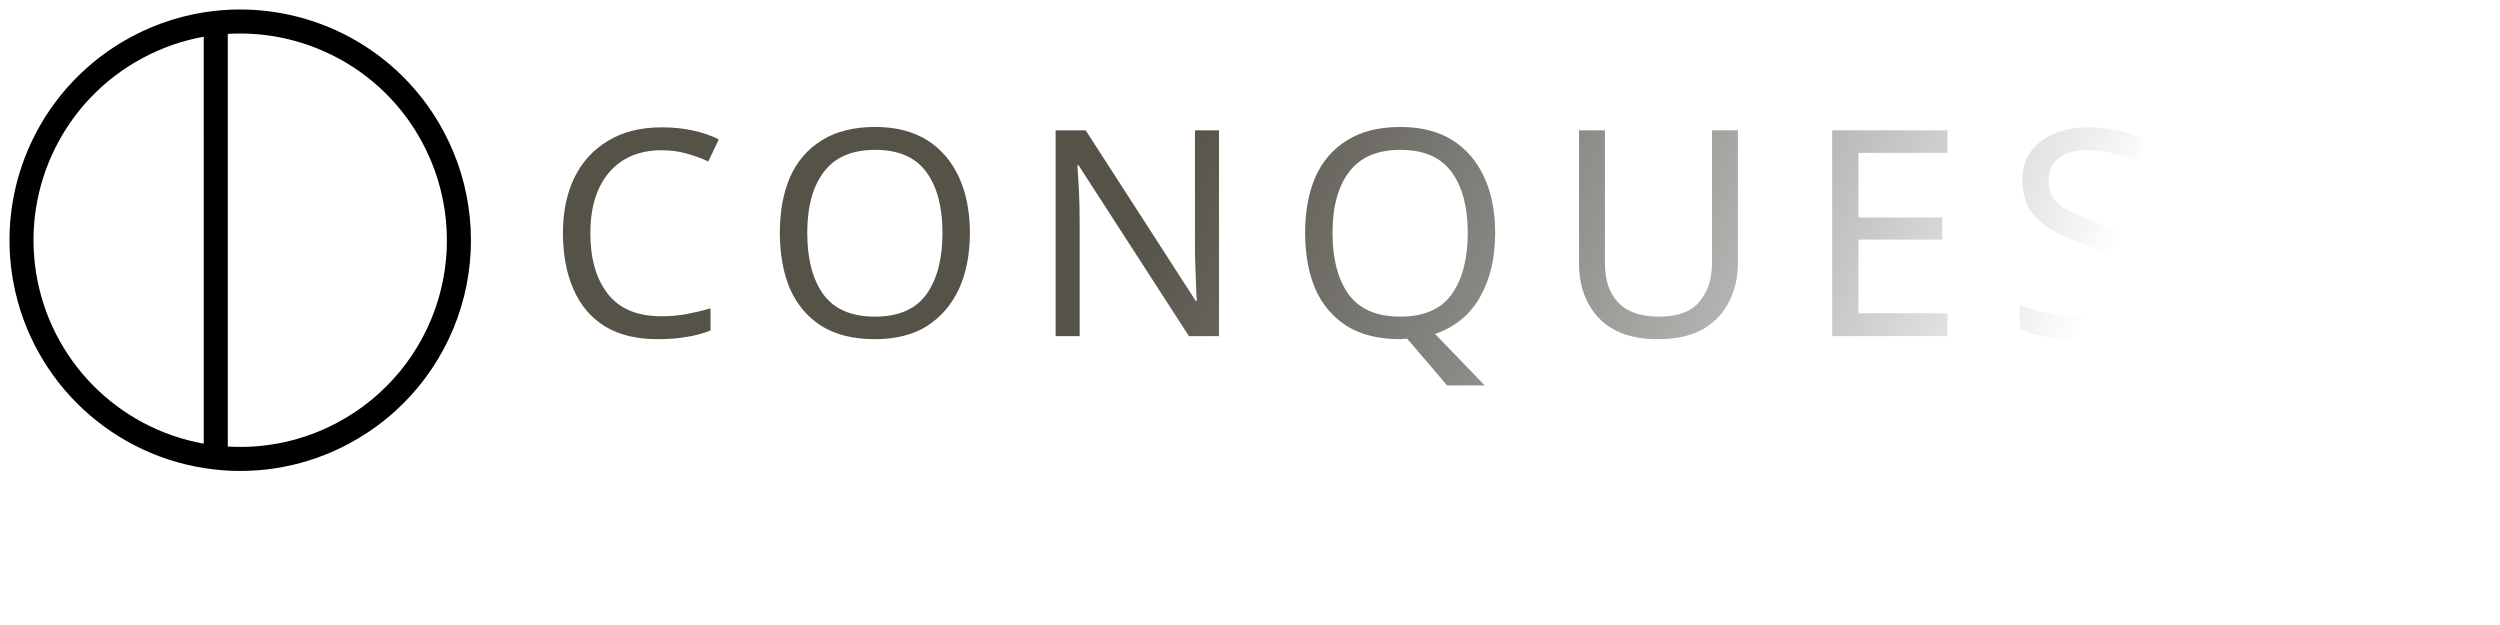
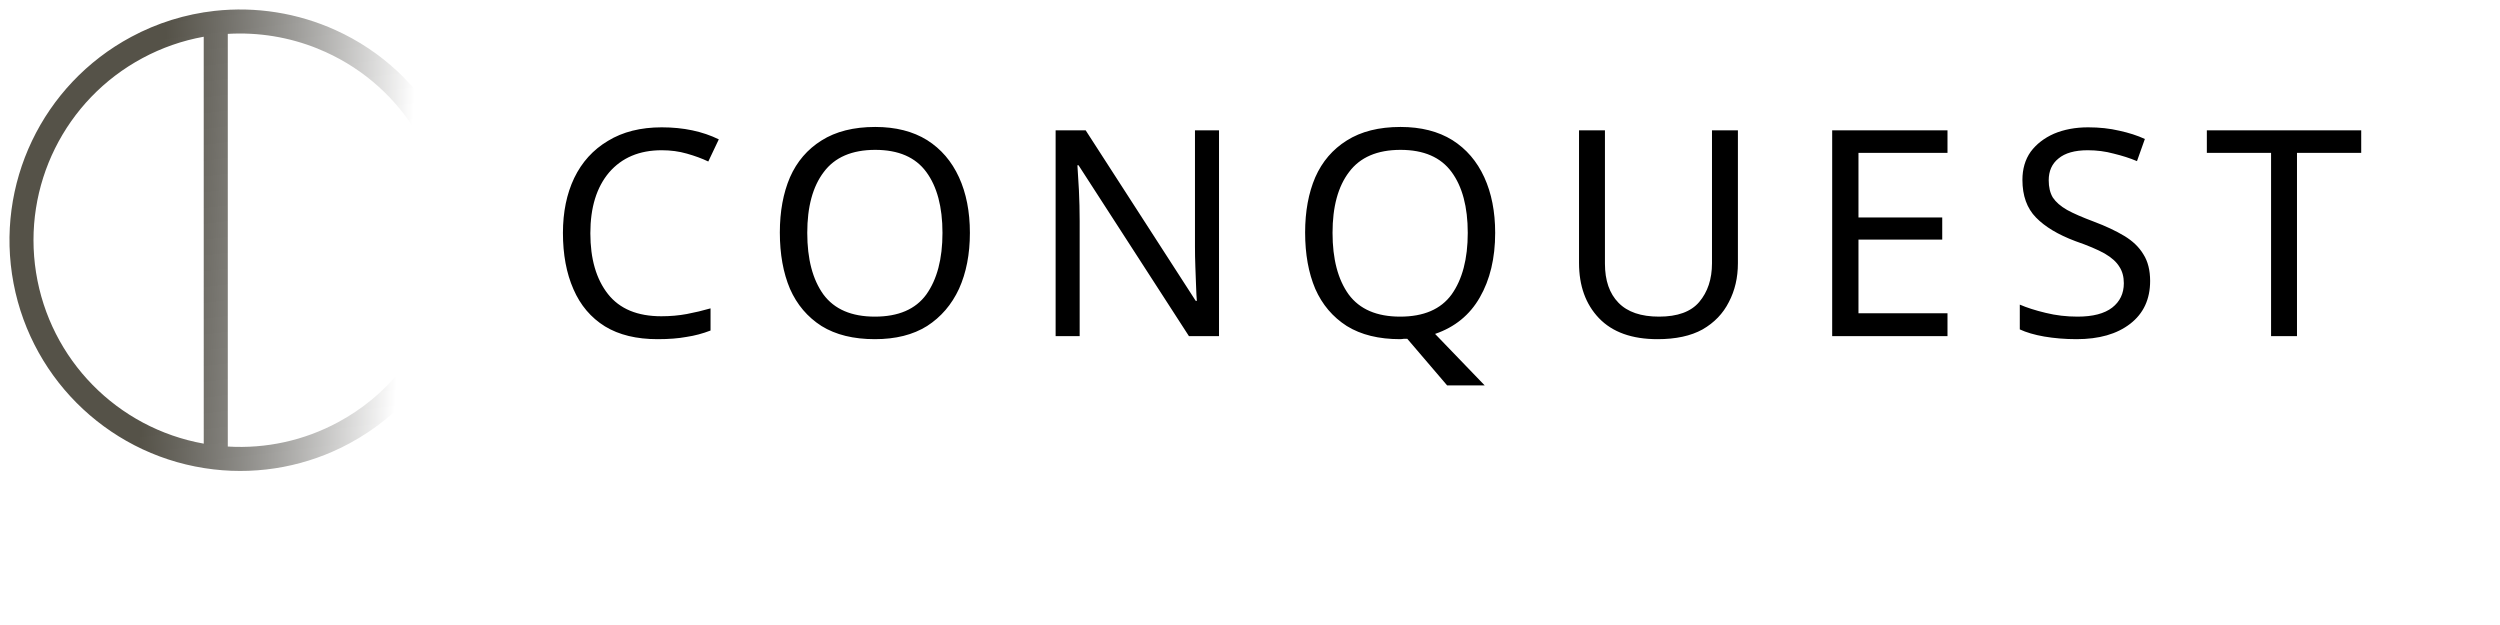
<svg xmlns="http://www.w3.org/2000/svg" class="svg-logo" width="104" height="26" viewBox="0 0 104 26">
  <defs>
    <linearGradient x1="31.273%" y1="45.034%" x2="85.881%" y2="48.462%" id="linear-gradient-logo">
      <stop stop-color="#555248" offset="0%" />
      <stop stop-color="#1B1A17" stop-opacity="0" offset="100%" />
    </linearGradient>
  </defs>
-   <text class="svg-logo__text" fill="url(#linear-gradient-logo)" xml:space="preserve" style="white-space: pre" font-family="Playfair Display" font-size="12" letter-spacing="0.14em">
+   <text class="svg-logo__text" xml:space="preserve" style="white-space: pre" font-family="Playfair Display" font-size="12" letter-spacing="0.14em">
    <tspan x="22.684" y="13.984">CONQUEST</tspan>
  </text>
-   <path class="svg-logo__circle" d="M8.927.453a9.625 9.625 0 015.033.8 9.553 9.553 0 014.49 4.205 9.59 9.59 0 01-3.923 12.993 9.553 9.553 0 01-5.645 1.075A9.597 9.597 0 015.458 1.535 9.57 9.57 0 018.927.453zm4.293 1.571a8.63 8.63 0 00-3.744-.615v17.167a8.553 8.553 0 004.58-1.007A8.59 8.59 0 0017.568 5.93a8.552 8.552 0 00-3.723-3.623l-.298-.142-.328-.14zm-4.745-.496a8.59 8.59 0 00-2.545.888 8.597 8.597 0 002.546 16.04L8.475 1.527z" fill-rule="nonzero" />
+   <path class="svg-logo__circle" fill="url(#linear-gradient-logo)" d="M8.927.453a9.625 9.625 0 015.033.8 9.553 9.553 0 014.49 4.205 9.59 9.59 0 01-3.923 12.993 9.553 9.553 0 01-5.645 1.075A9.597 9.597 0 015.458 1.535 9.57 9.57 0 018.927.453zm4.293 1.571a8.63 8.63 0 00-3.744-.615v17.167a8.553 8.553 0 004.58-1.007A8.59 8.59 0 0017.568 5.93a8.552 8.552 0 00-3.723-3.623l-.298-.142-.328-.14zm-4.745-.496a8.59 8.59 0 00-2.545.888 8.597 8.597 0 002.546 16.04L8.475 1.527z" fill-rule="nonzero" />
</svg>
